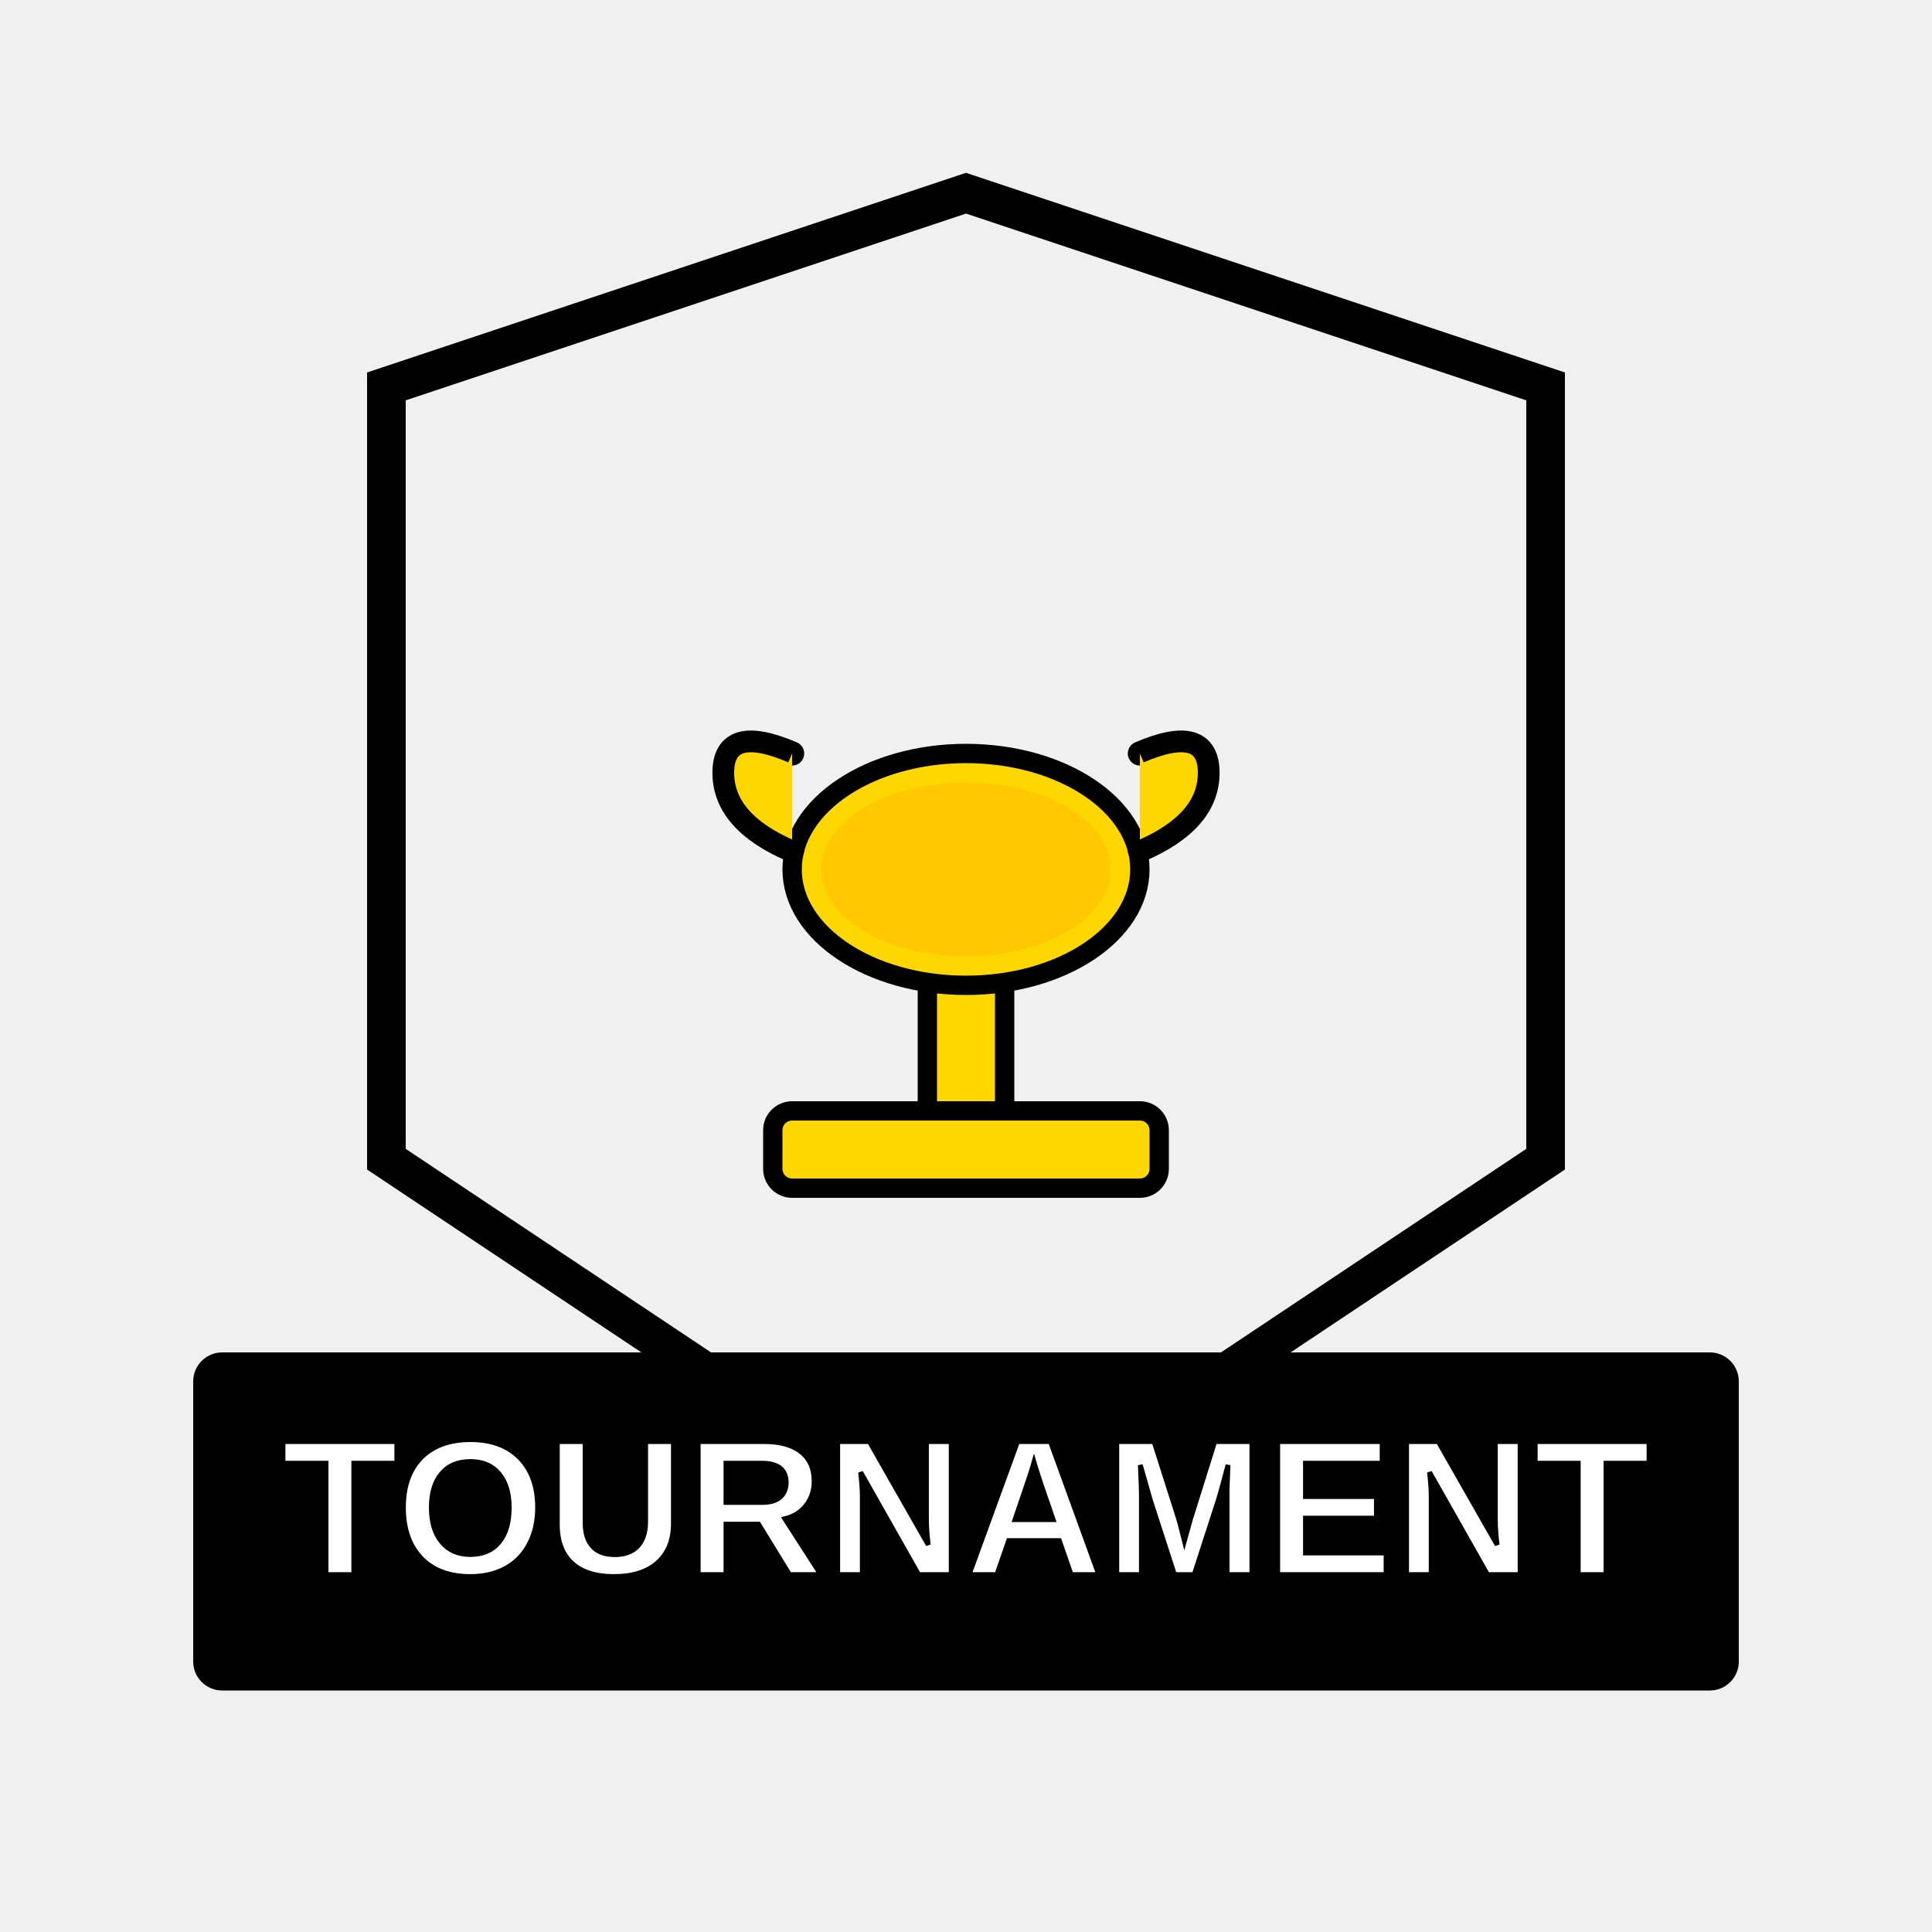
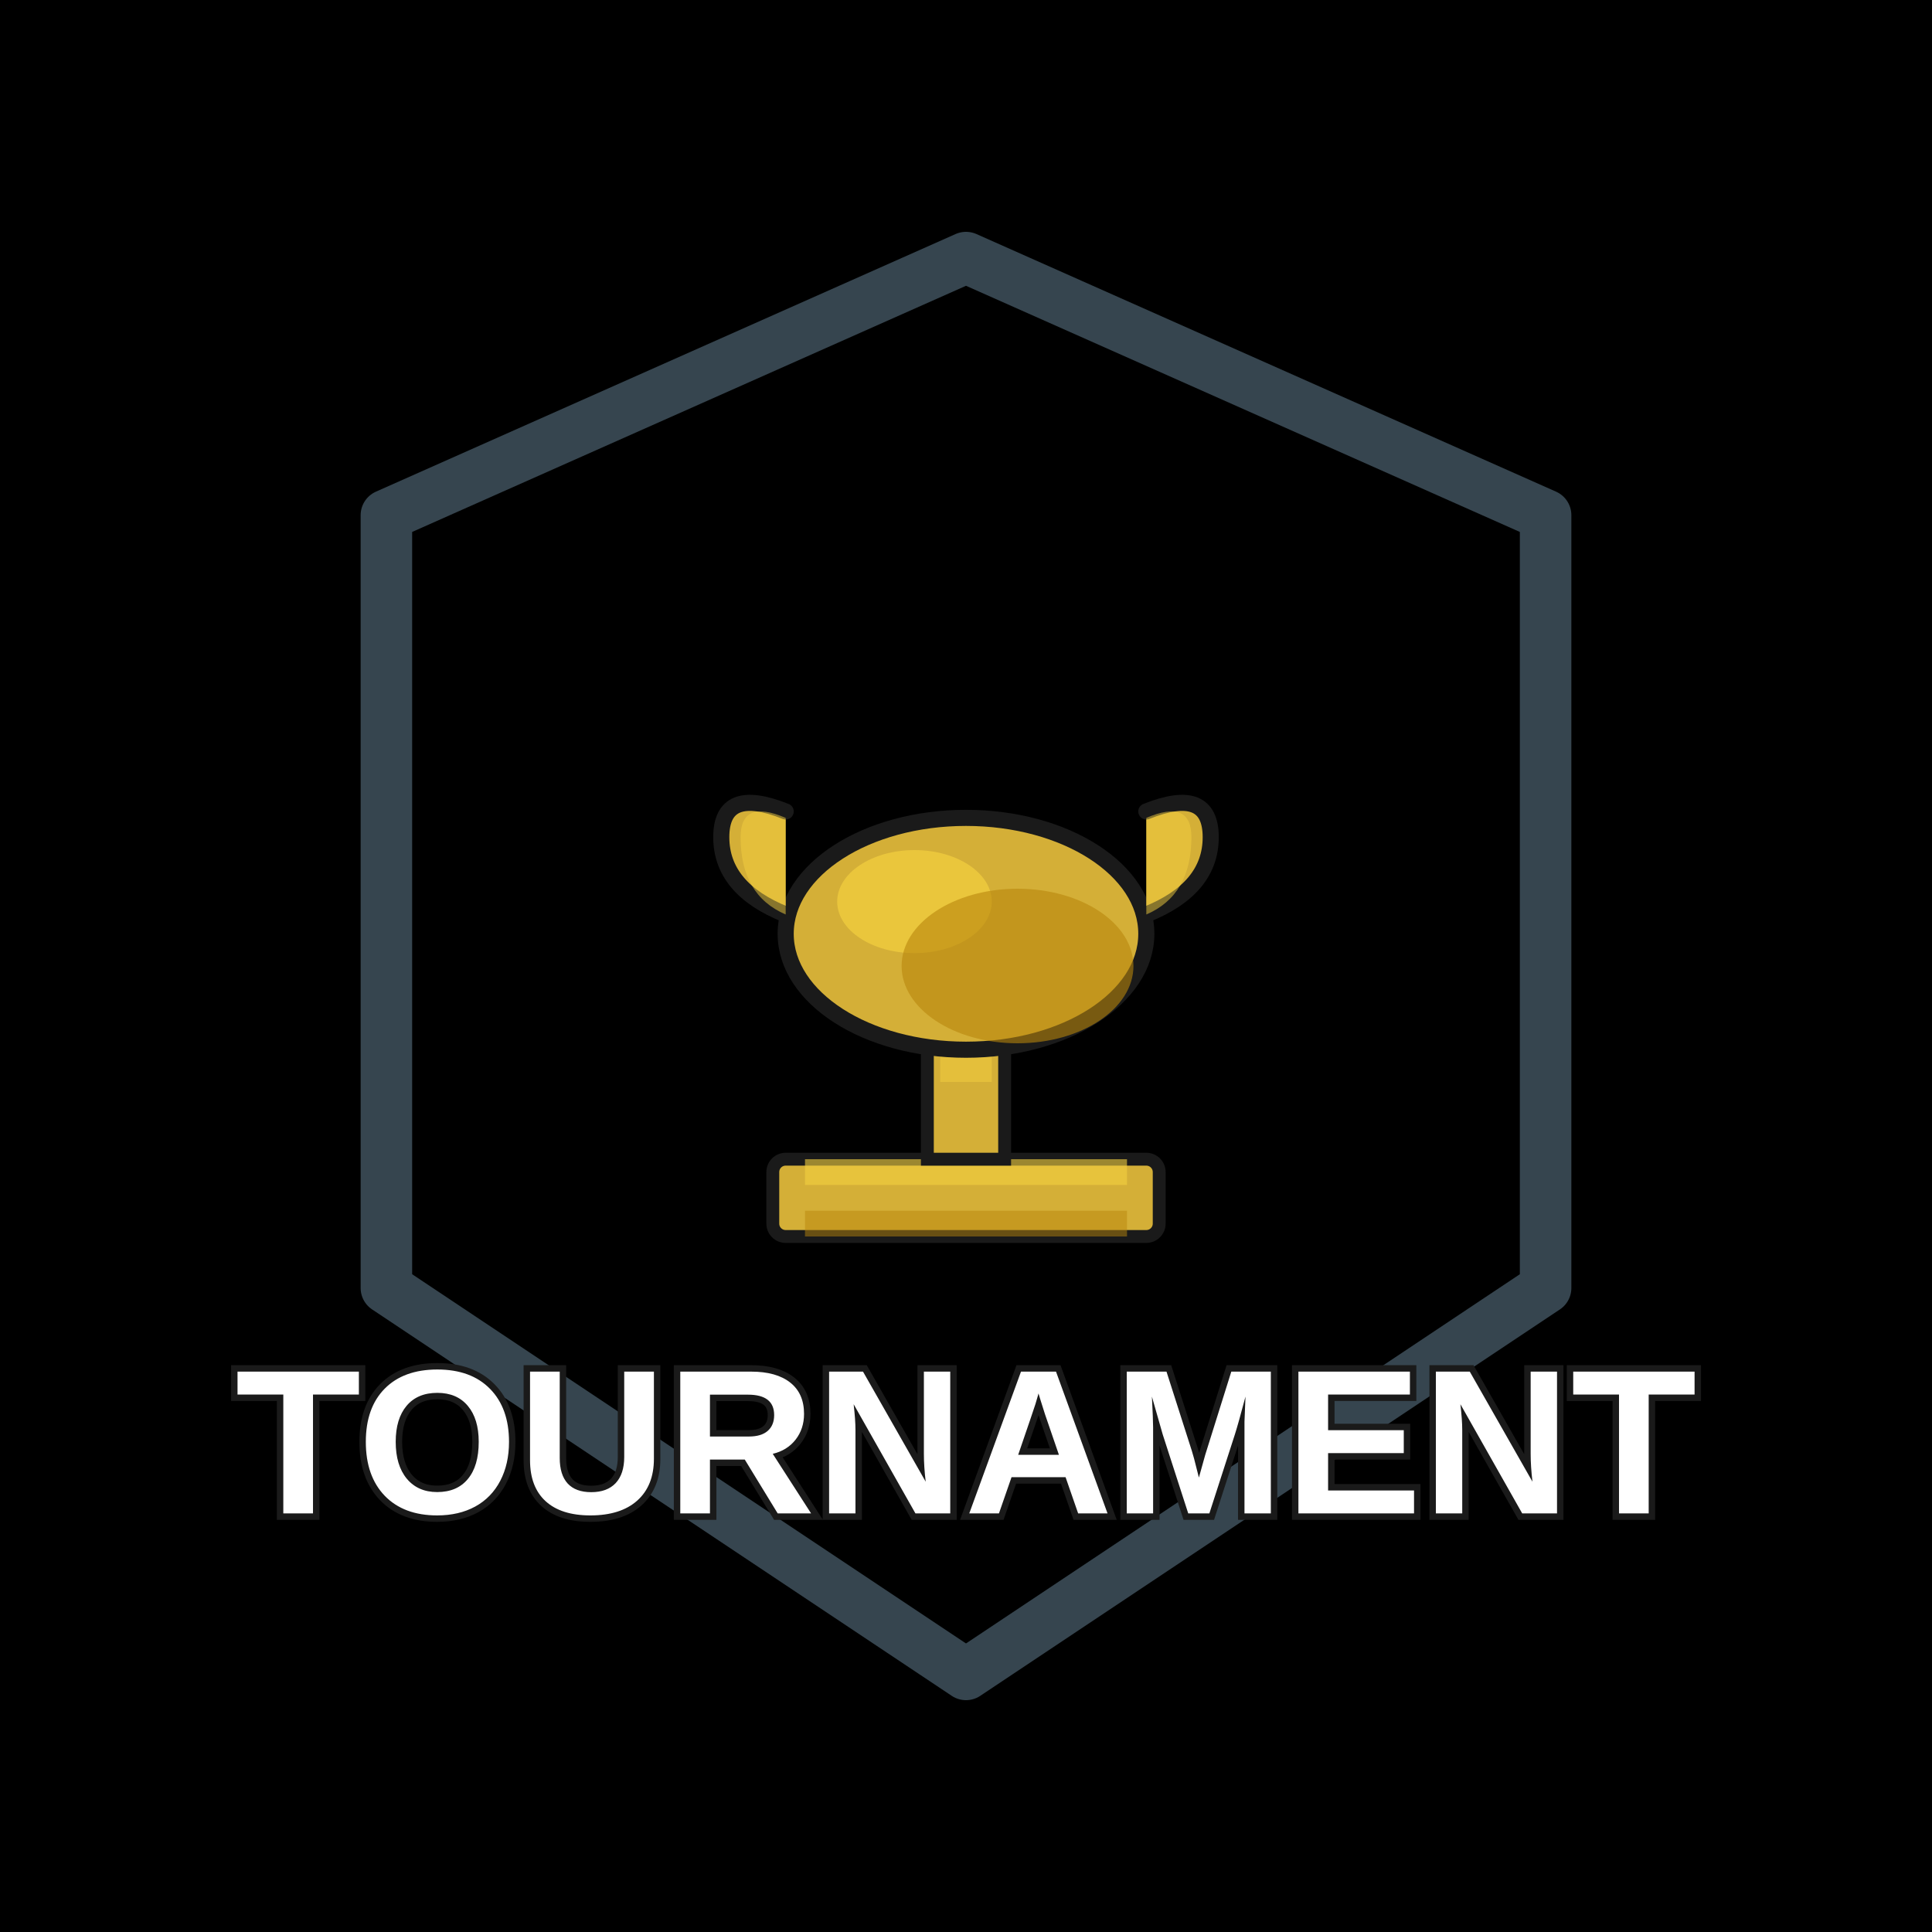
- <svg xmlns="http://www.w3.org/2000/svg" width="200" height="200" viewBox="0 0 200 200">
-   <path d="M 100 20 L 160 40 L 160 120 L 100 160 L 40 120 L 40 40 Z" fill="none" stroke="#000000" stroke-width="4" />
-   <g transform="translate(100, 80)">
-     <rect x="-20" y="35" width="40" height="8" fill="#FFD700" stroke="#000000" stroke-width="2" rx="2" />
-     <rect x="-4" y="20" width="8" height="15" fill="#FFD700" stroke="#000000" stroke-width="2" />
-     <ellipse cx="0" cy="10" rx="18" ry="12" fill="#FFD700" stroke="#000000" stroke-width="2" />
-     <ellipse cx="0" cy="10" rx="15" ry="9" fill="#FFA500" opacity="0.3" />
-     <path d="M -18 8 Q -25 5 -25 0 Q -25 -5 -18 -2" fill="none" stroke="#000000" stroke-width="2.5" stroke-linecap="round" />
-     <path d="M -18 8 Q -25 5 -25 0 Q -25 -5 -18 -2" fill="#FFD700" stroke="#000000" stroke-width="2" />
-     <path d="M 18 8 Q 25 5 25 0 Q 25 -5 18 -2" fill="none" stroke="#000000" stroke-width="2.5" stroke-linecap="round" />
-     <path d="M 18 8 Q 25 5 25 0 Q 25 -5 18 -2" fill="#FFD700" stroke="#000000" stroke-width="2" />
+ <svg xmlns="http://www.w3.org/2000/svg" width="300" height="300" viewBox="0 0 300 300">
+   <rect width="300" height="300" fill="#000000" />
+   <path d="M 150 40 L 240 80 L 240 200 L 150 260 L 60 200 L 60 80 Z" fill="#000000" stroke="#36454F" stroke-width="8" stroke-linejoin="round" />
+   <g transform="translate(150, 130)">
+     <rect x="-30" y="50" width="60" height="12" fill="#D4AF37" stroke="#1a1a1a" stroke-width="2" rx="2" />
+     <rect x="-25" y="50" width="50" height="4" fill="#F4D03F" opacity="0.6" />
+     <rect x="-25" y="58" width="50" height="4" fill="#B8860B" opacity="0.5" />
+     <rect x="-6" y="30" width="12" height="20" fill="#D4AF37" stroke="#1a1a1a" stroke-width="2" />
+     <rect x="-4" y="30" width="8" height="8" fill="#F4D03F" opacity="0.5" />
+     <ellipse cx="0" cy="15" rx="28" ry="18" fill="#D4AF37" stroke="#1a1a1a" stroke-width="2.5" />
+     <ellipse cx="-8" cy="10" rx="12" ry="8" fill="#F4D03F" opacity="0.7" />
+     <ellipse cx="8" cy="20" rx="18" ry="12" fill="#B8860B" opacity="0.6" />
+     <path d="M -28 12 Q -38 8 -38 0 Q -38 -8 -28 -4" fill="#D4AF37" stroke="#1a1a1a" stroke-width="2.5" stroke-linecap="round" />
+     <path d="M -28 12 Q -35 9 -35 0 Q -35 -6 -28 -3" fill="#F4D03F" opacity="0.5" />
+     <path d="M 28 12 Q 38 8 38 0 Q 38 -8 28 -4" fill="#D4AF37" stroke="#1a1a1a" stroke-width="2.5" stroke-linecap="round" />
+     <path d="M 28 12 Q 35 9 35 0 Q 35 -6 28 -3" fill="#F4D03F" opacity="0.5" />
  </g>
-   <rect x="20" y="140" width="160" height="35" fill="#000000" rx="3" />
-   <text x="100" y="163" font-family="Arial, sans-serif" font-size="20" font-weight="bold" fill="#FFFFFF" text-anchor="middle" stroke="#000000" stroke-width="0.5">TOURNAMENT</text>
+   <text x="150" y="235" font-family="Arial, sans-serif" font-size="32" font-weight="bold" fill="#FFFFFF" text-anchor="middle" stroke="#1a1a1a" stroke-width="2" paint-order="stroke fill">TOURNAMENT</text>
</svg>
